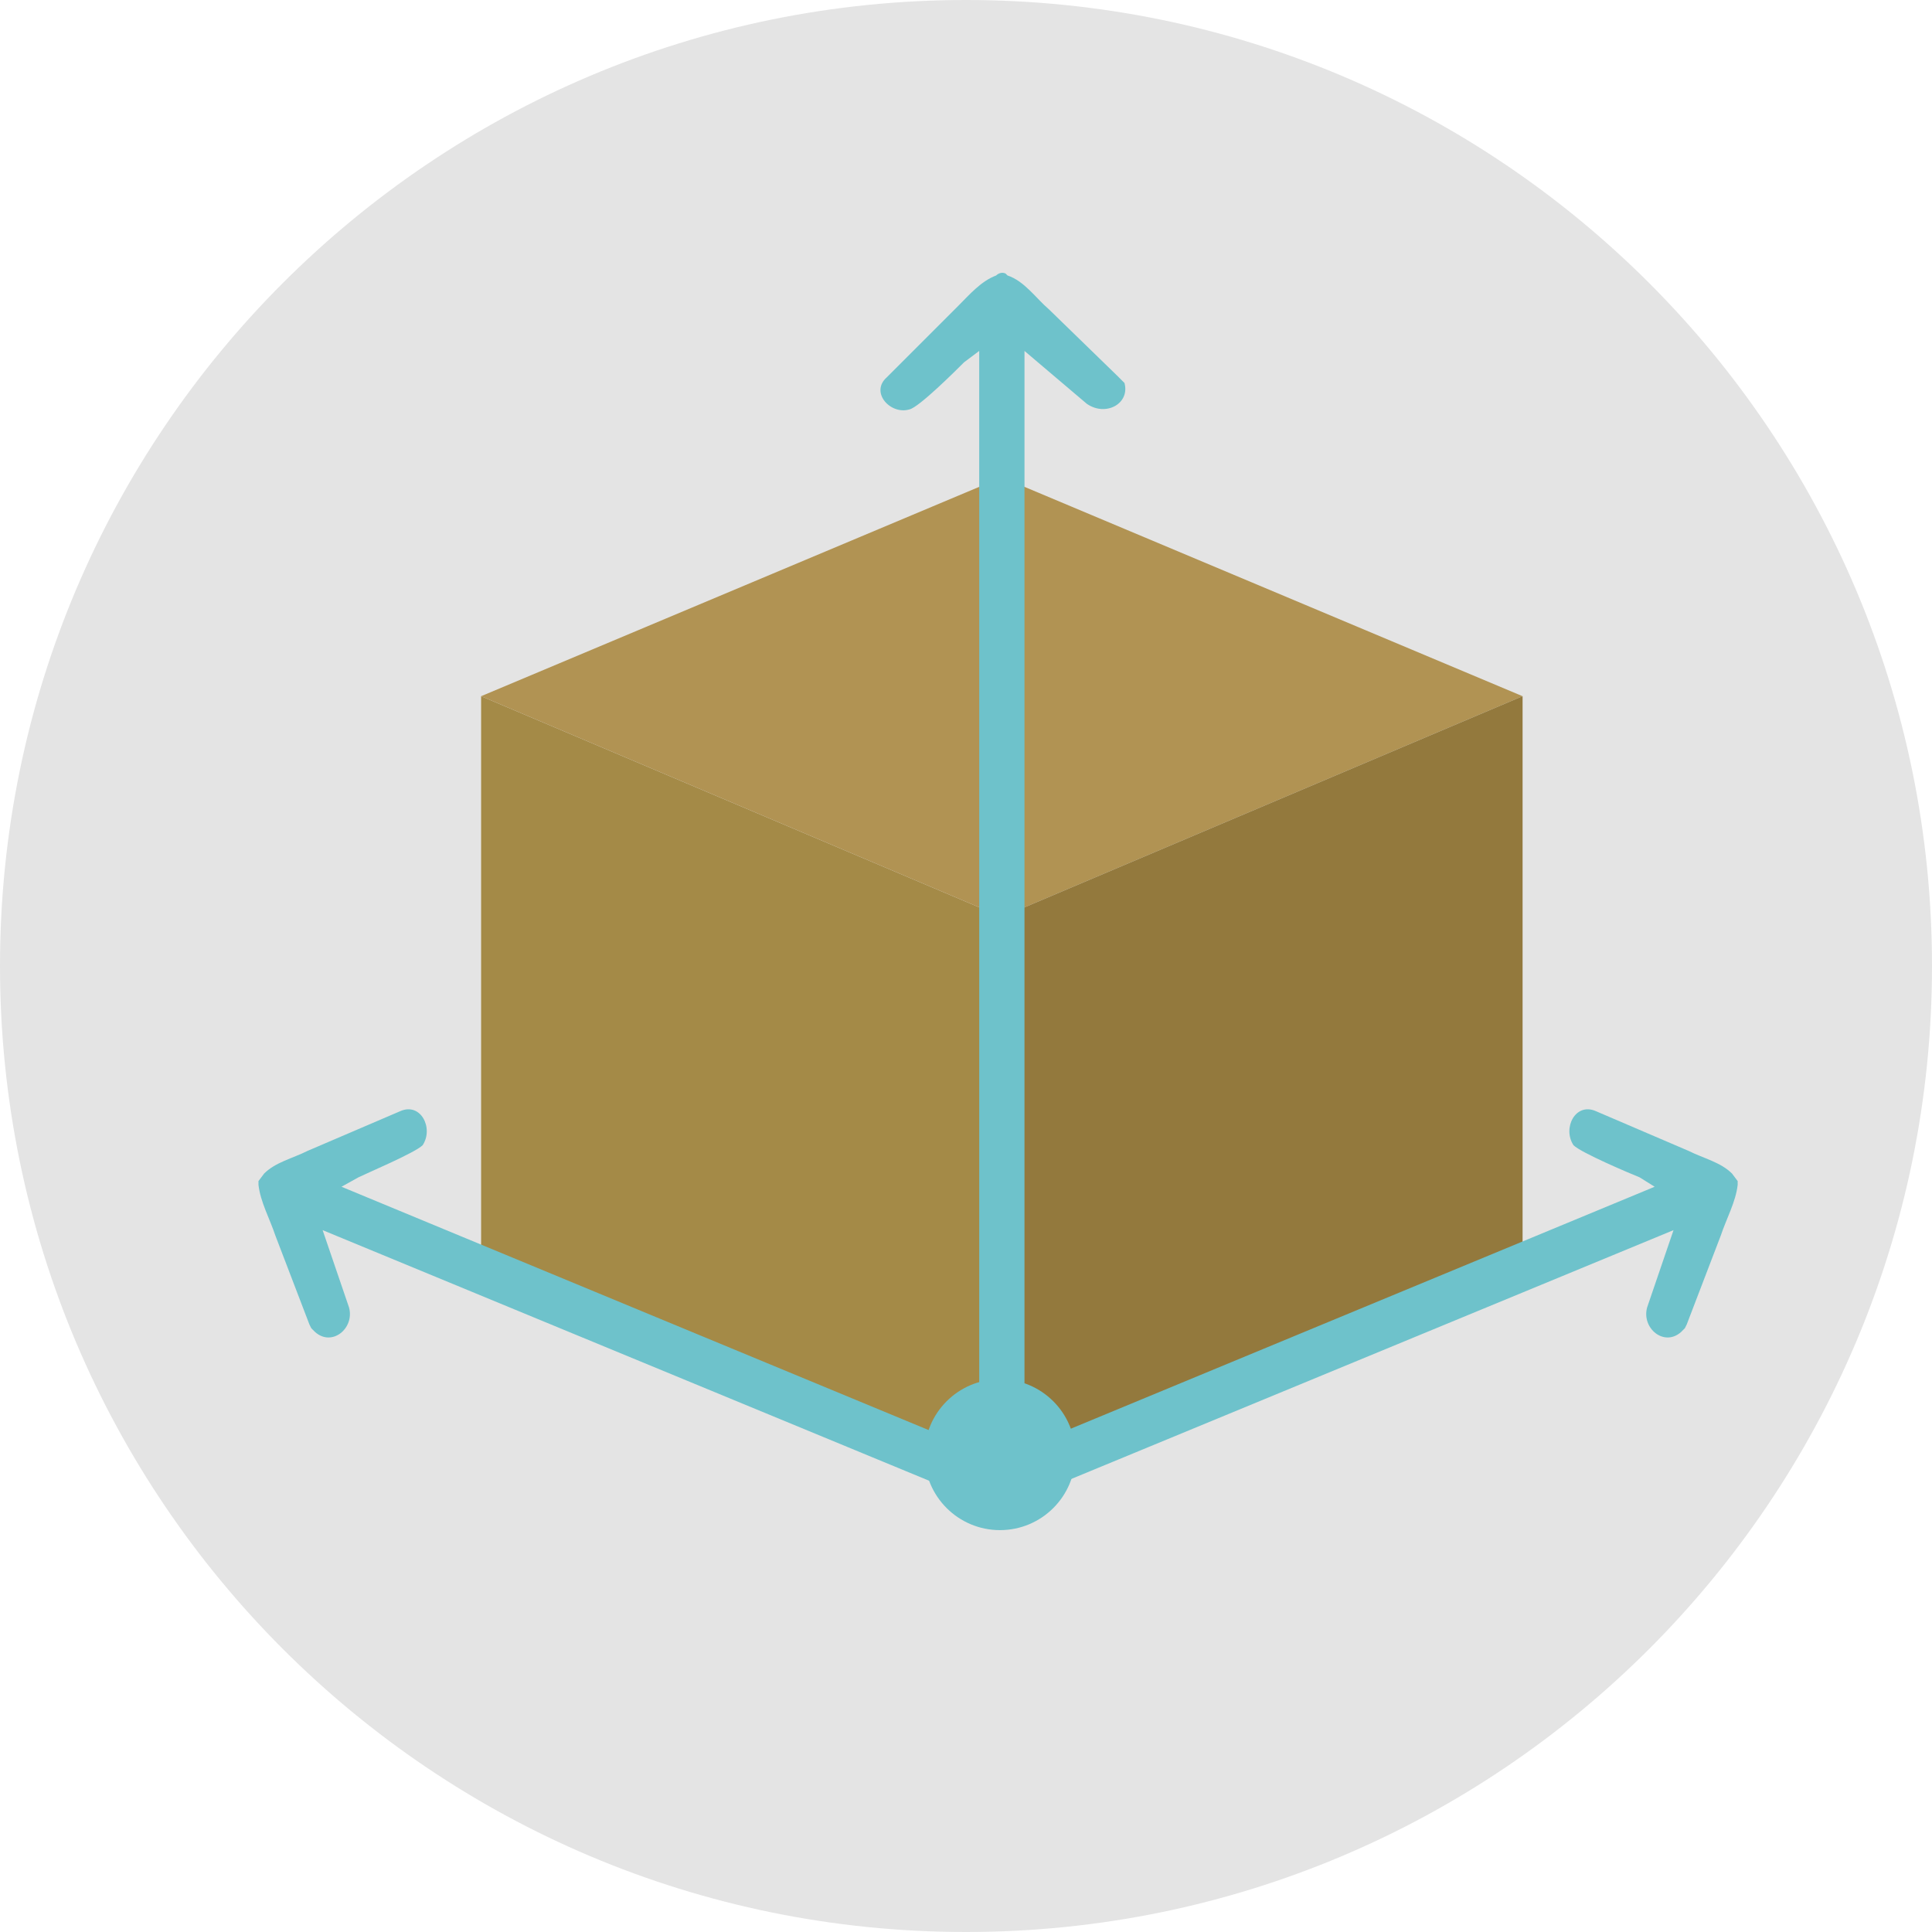
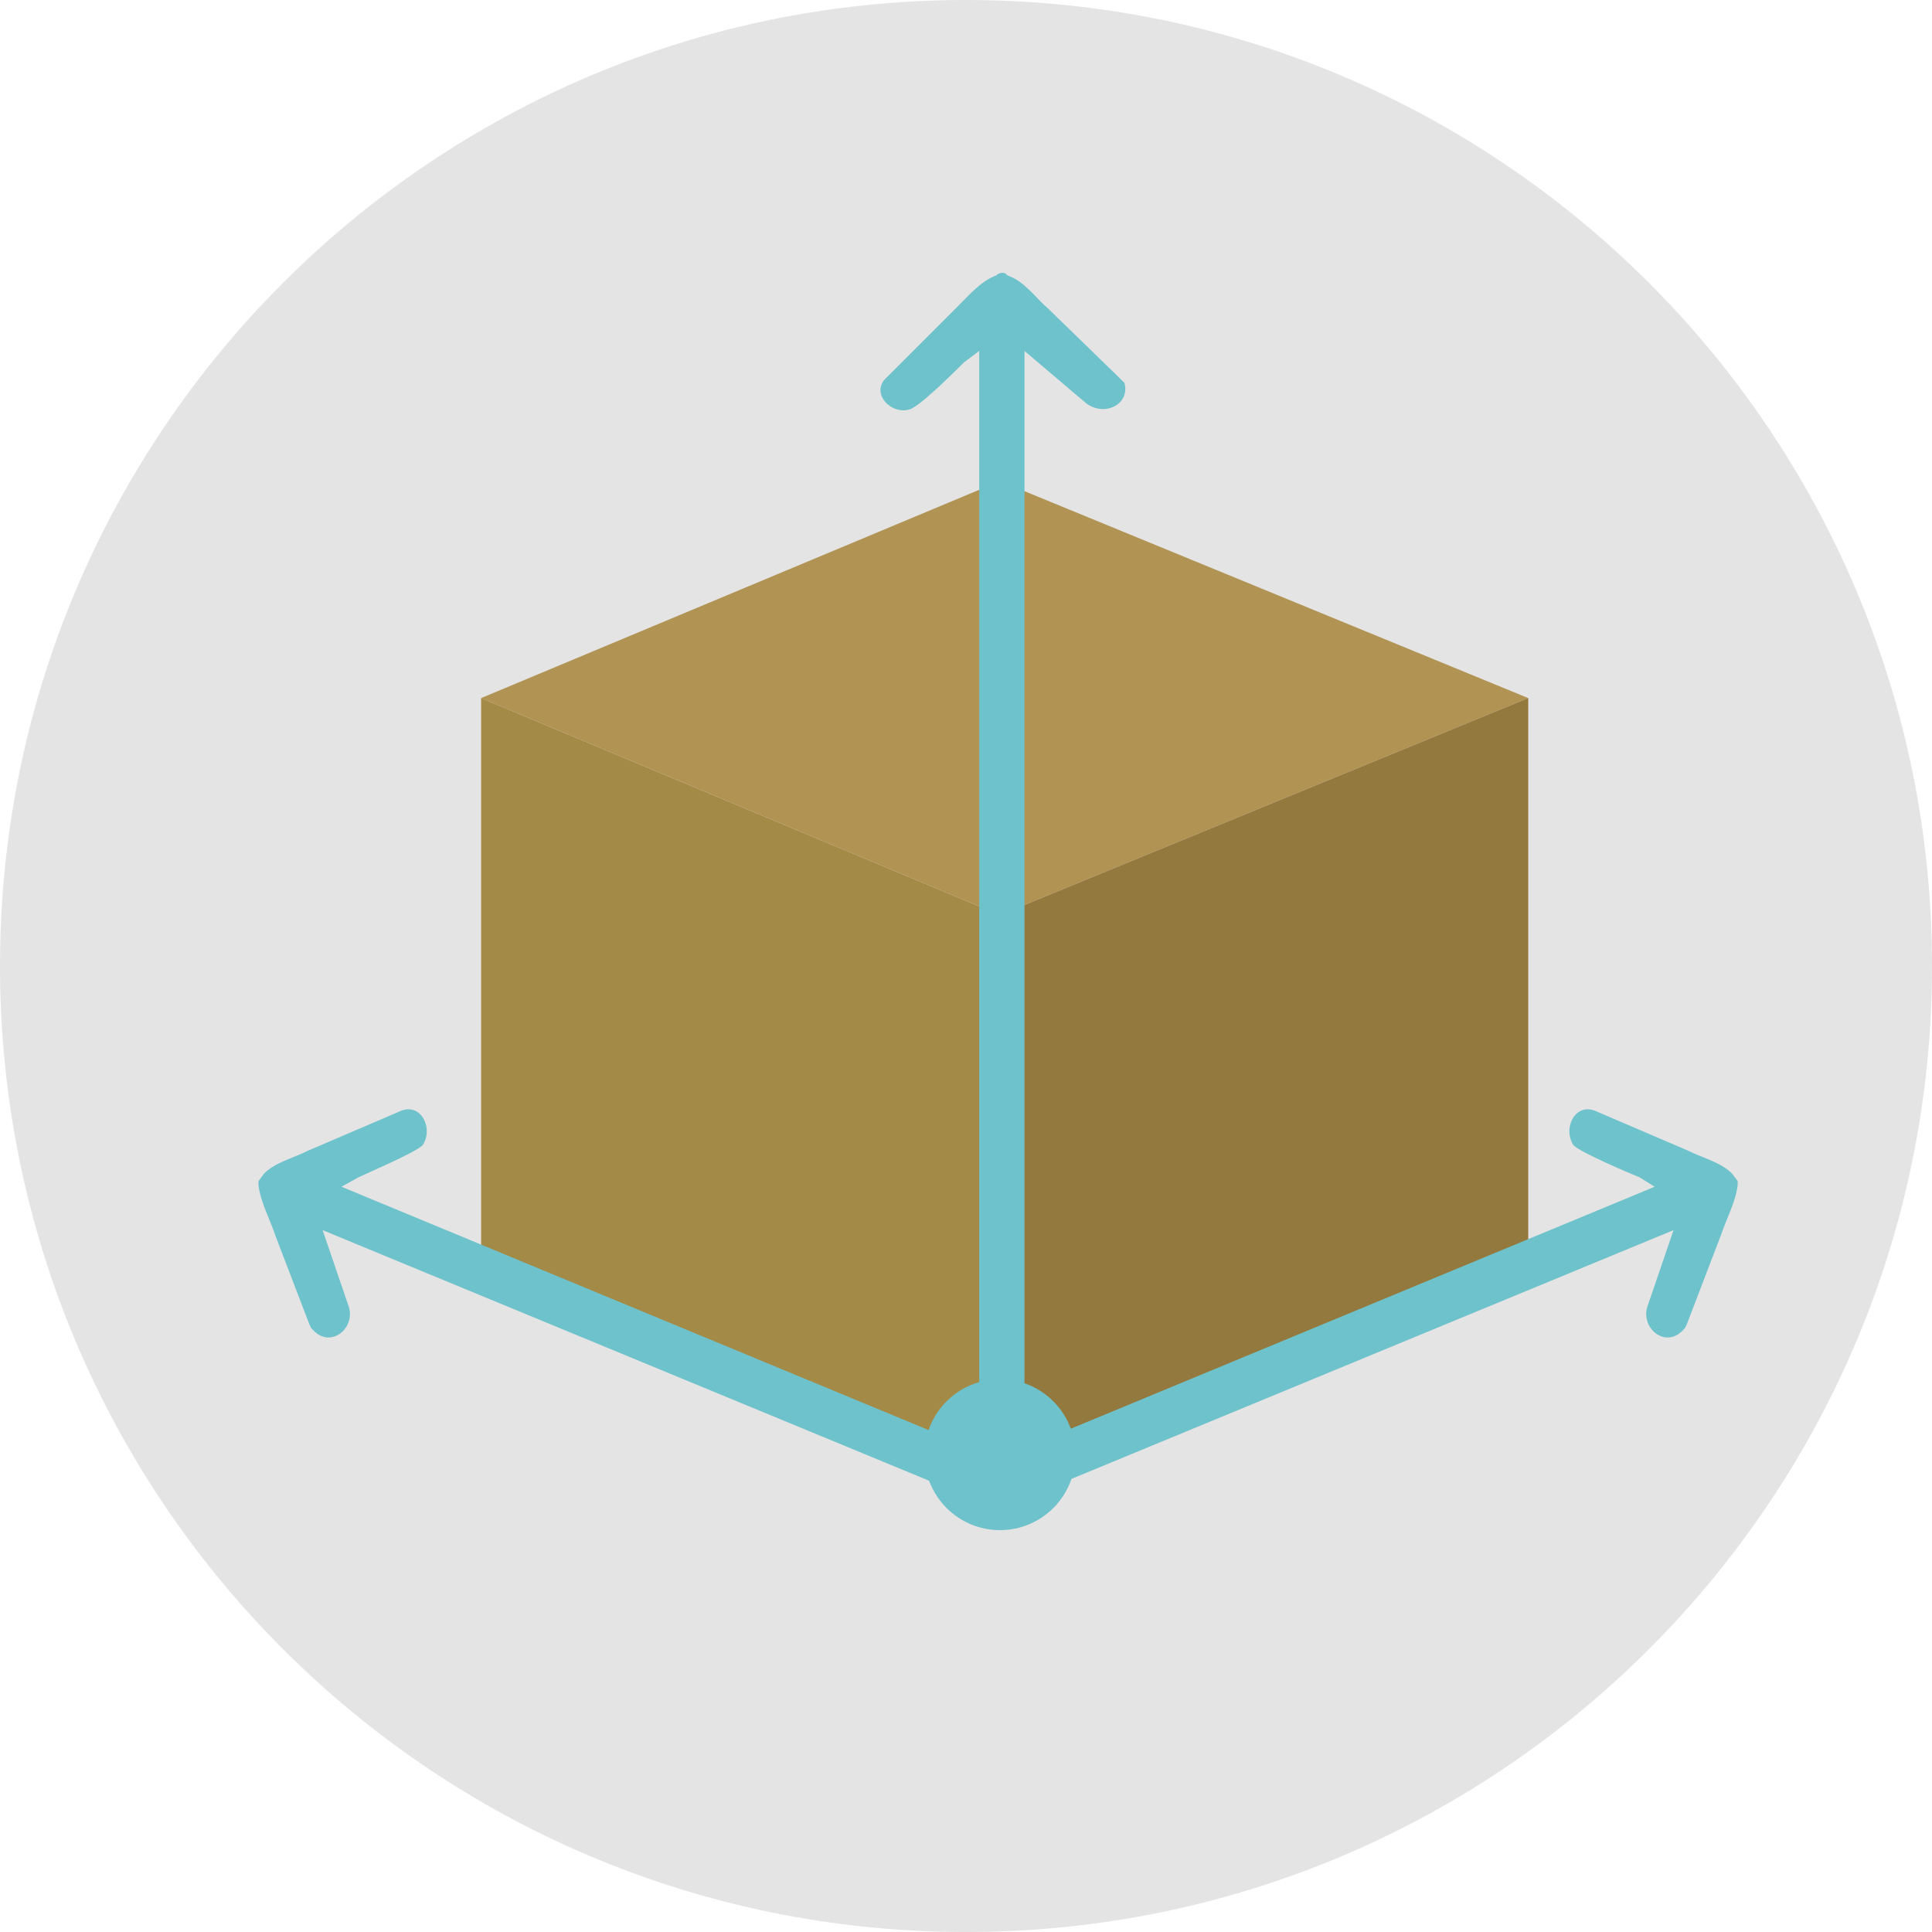
<svg xmlns="http://www.w3.org/2000/svg" width="1024" height="1024" viewBox="0 0 1024 1024">
  <circle id="background" fill="#e4e4e4" cx="512" cy="512" r="512" />
  <g id="box">
-     <path fill="#a48a47" d="M531 791L255 675V369l276 117z" />
-     <path fill="#b19353" d="M807 369L531 253 255 369l276 117z" />
-     <path fill="#93793d" d="M807 675L531 791V486l276-117z" />
+     <polygon fill="#a48a47" points="530,485 530,790 255,675 255,370" />
+     <polygon fill="#b19353" points="530,485 810,370 530,255 255,370" />
+     <polygon fill="#93793d" points="530,485 810,370 810,675 530,790" />
  </g>
  <g id="graph" fill="#6ec2cb">
    <path d="M531 799c17 0 12-23 12-33V186l33 28c10 7 23 0 20-11l-2-2-2-2-36-35c-7-6-13-15-22-18l-1-1c-2-1-4 0-5 1-8 3-14 10-20 16l-38 38c-9 8 2 20 12 17 5-1 25-21 29-25l8-6v580c0 10-5 33 12 33z" />
    <path d="M517 791c7 16 27 3 36-1l334-138-14 41c-3 11 9 21 18 13l2-2 1-2 18-47c3-9 8-18 9-27v-2l-3-4c-6-6-15-8-23-12l-49-21c-11-5-18 9-12 18 4 4 30 15 35 17l8 5-333 138c-10 4-33 9-27 24z" />
    <path d="M541 791c-7 16-27 3-36-1L171 652l14 41c3 11-9 21-18 13l-2-2-1-2-18-47c-3-9-8-18-9-27v-2l3-4c6-6 15-8 23-12l49-21c11-5 18 9 12 18-4 4-30 15-34 17l-9 5 333 138c10 4 33 9 27 24z" />
    <path d="M570 771a40 40 0 1 1-80 0 40 40 0 0 1 80 0z" />
  </g>
</svg>
